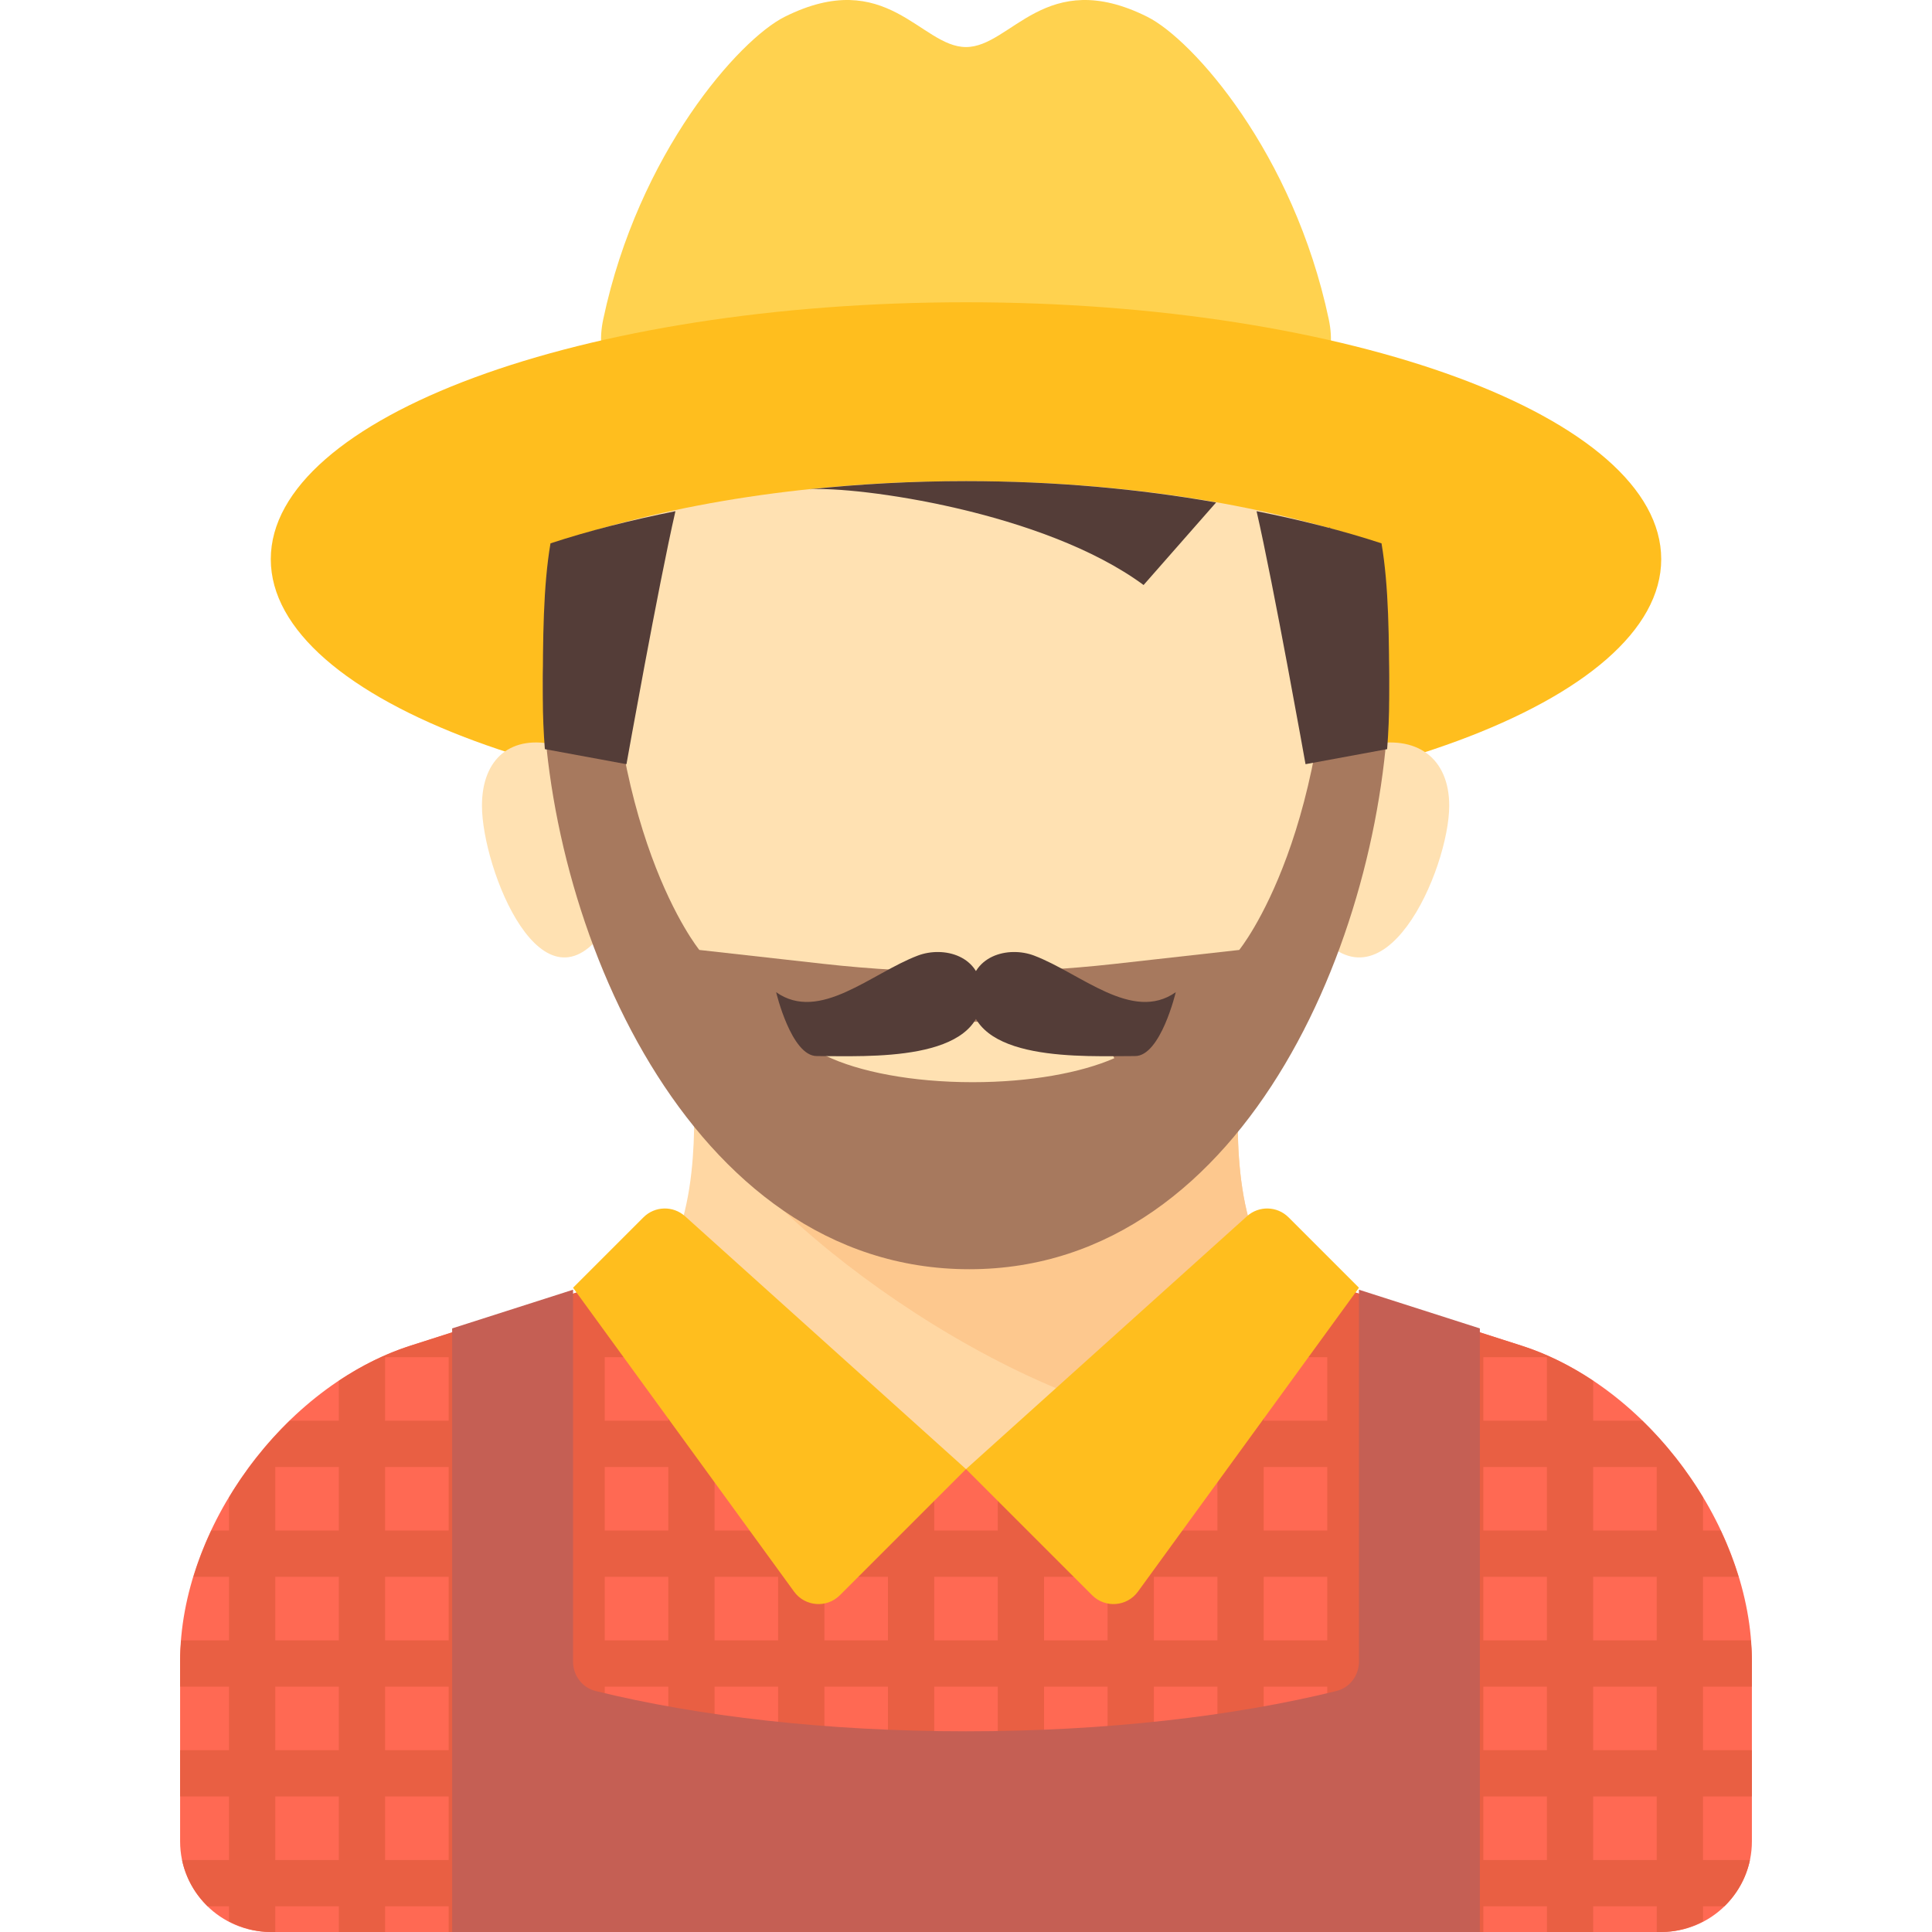
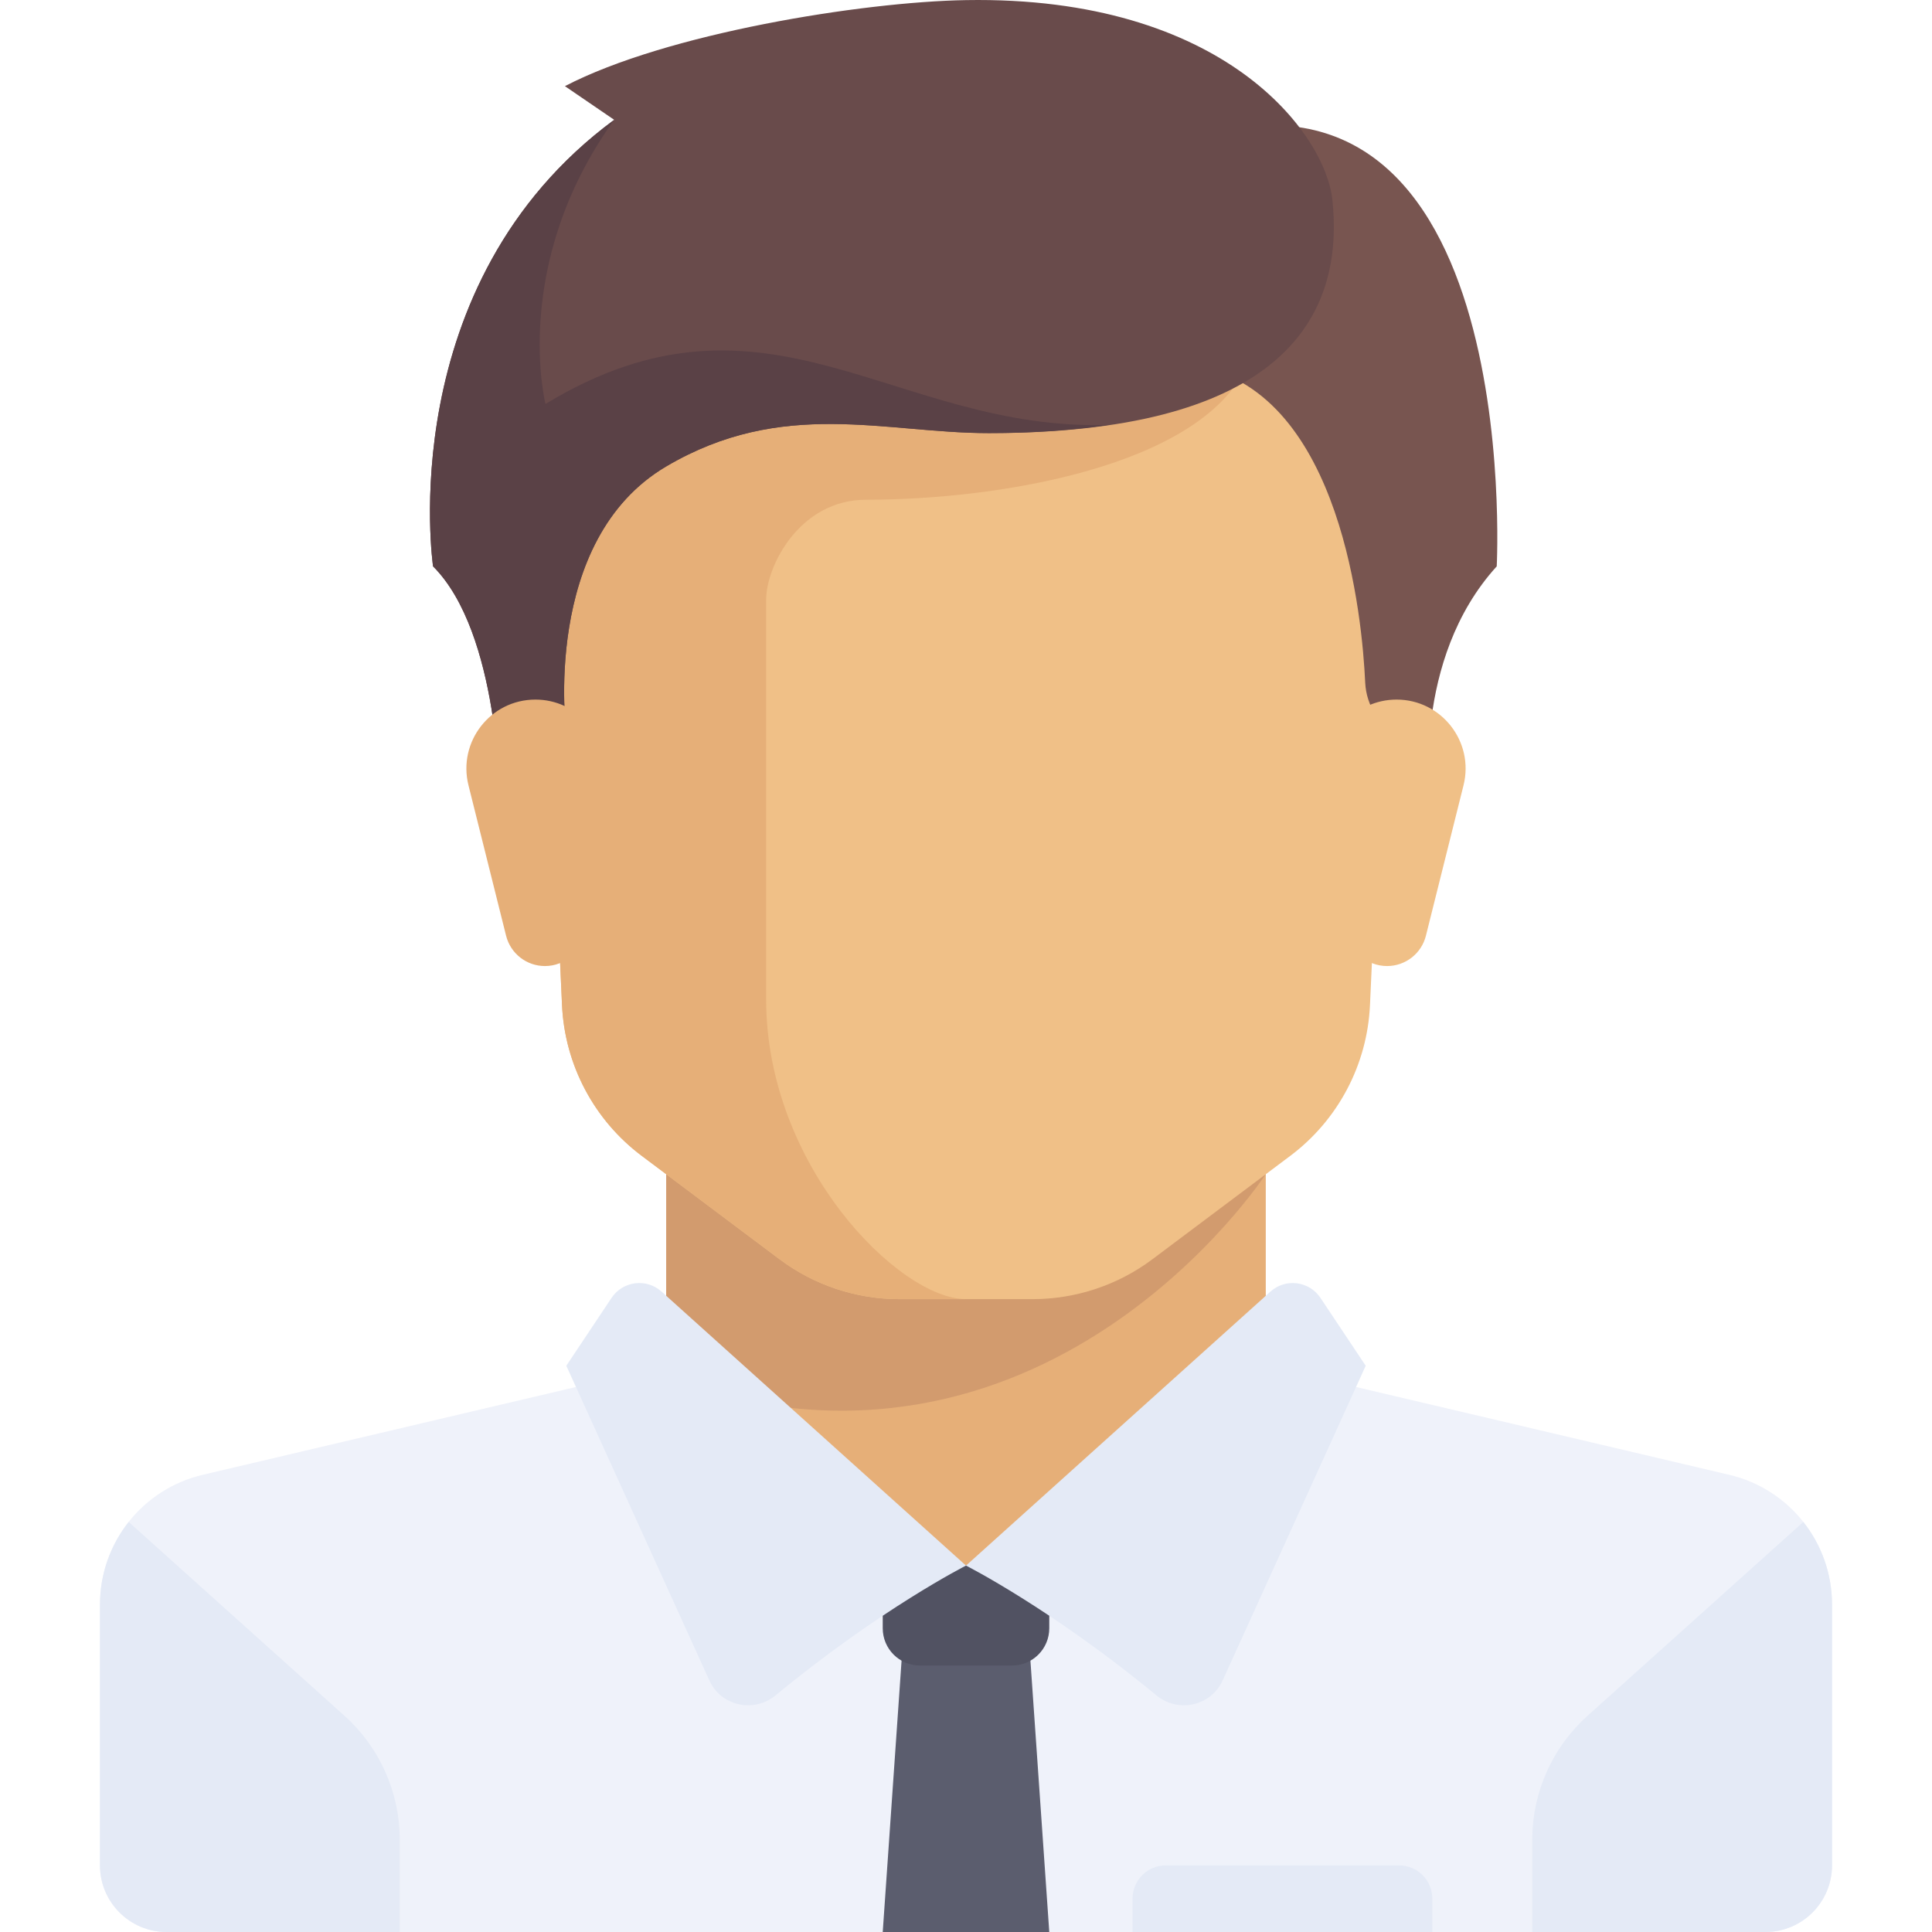
- <svg xmlns="http://www.w3.org/2000/svg" version="1.1" id="Capa_1" x="0px" y="0px" viewBox="0 0 420.592 420.592" style="enable-background:new 0 0 420.592 420.592;" xml:space="preserve">
+ <svg xmlns="http://www.w3.org/2000/svg" version="1.1" id="Layer_1" x="0px" y="0px" viewBox="0 0 512.003 512.003" style="enable-background:new 0 0 512.003 512.003;" xml:space="preserve">
+   <polygon style="fill:#E6AF78;" points="335.446,361.939 335.446,300.15 176.558,300.15 176.558,361.939 256.002,432.556 " />
+   <path style="fill:#EFF2FA;" d="M458.286,390.843l-109.229-25.701c-1.65-0.388-3.167-1.047-4.587-1.846l-88.469,51.607L170.982,360.8  c-2.201,2.072-4.933,3.612-8.036,4.343L53.717,390.844c-15.95,3.753-27.222,17.985-27.222,34.37v69.134  c0,9.751,7.904,17.654,17.654,17.654h423.702c9.751,0,17.654-7.904,17.654-17.654v-69.134  C485.507,408.828,474.235,394.595,458.286,390.843z" />
+   <path style="fill:#D29B6E;" d="M176.558,300.15v65.193c100.078,36.057,158.888-54.185,158.888-54.185v-11.009H176.558V300.15z" />
+   <path style="fill:#F0C087;" d="M141.249,97.127l7.692,169.228c0.718,15.809,8.47,30.47,21.13,39.965l36.498,27.374  c9.168,6.875,20.318,10.593,31.778,10.593h35.309c11.46,0,22.61-3.717,31.778-10.593l36.498-27.374  c12.66-9.496,20.412-24.155,21.13-39.965l7.692-169.228C370.753,97.127,141.249,97.127,141.249,97.127z" />
+   <path style="fill:#E6AF78;" d="M229.521,132.435c35.309,0,88.271-8.827,100.833-35.309H141.249l7.692,169.228  c0.718,15.809,8.47,30.469,21.131,39.965l36.498,27.374c9.168,6.875,20.318,10.593,31.778,10.593h17.654  c-17.654,0-52.963-35.309-52.963-79.444c0-21.586,0-79.444,0-105.926C203.039,150.089,211.866,132.435,229.521,132.435z" />
  <g>
-     <g>
-       <path style="fill:#FFD24F;" d="M289.26,69.466c-7.677-36.192-29.611-60.868-39.482-65.803c-22.209-11.104-29.611,6.58-39.482,6.58    s-17.273-17.685-39.482-6.58c-9.87,4.935-31.805,29.611-39.482,65.803s78.964,6.58,78.964,6.58S296.937,105.658,289.26,69.466z" />
-     </g>
-     <g>
-       <ellipse style="fill:#FFBE1E;" cx="210.296" cy="121.736" rx="151.347" ry="55.933" />
-     </g>
-     <g>
-       <path style="fill:#FFE1B2;" d="M121.247,162.233c-9.864-2.468-16.326,2.805-16.326,13.161c0,13.709,13.265,47.296,27.21,26.321    S121.247,162.233,121.247,162.233z" />
-     </g>
-     <g>
-       <path style="fill:#FFE1B2;" d="M297.67,162.233c10.767-2.468,17.821,2.805,17.821,13.161c0,13.709-14.479,47.296-29.701,26.321    S297.67,162.233,297.67,162.233z" />
-     </g>
-     <g>
-       <path style="fill:#FFD7A3;" d="M138.003,281.887c14.716-9.475,13.07-37.675,13.07-44.255h118.446c0,6.58-1.825,34.78,12.89,44.255    l-72.113,80.771L138.003,281.887z" />
-     </g>
-     <g>
-       <path style="fill:#FDC88E;" d="M256.358,310.016l26.051-28.129c-14.716-9.474-12.89-37.675-12.89-44.255H151.073    C159.571,262.065,215.78,303.984,256.358,310.016z" />
-     </g>
-     <g>
-       <path style="fill:#FF6953;" d="M361.643,420.592c10.903,0,19.741-8.838,19.741-19.741v-39.208    c0-28.954-22.562-59.864-50.138-68.687l-41.168-13.173c-22.149,16.936-53.802,40.039-79.782,40.039s-57.633-23.103-79.782-40.039    l-41.168,13.173c-27.576,8.823-50.138,39.733-50.138,68.687v39.208c0,10.903,8.838,19.741,19.741,19.741H361.643z" />
-     </g>
-     <g>
-       <path style="fill:#E95F43;" d="M380.955,404.922H370.74v-13.835h10.644v-10.074H370.74v-13.835h10.644v-5.536    c0-1.508-0.097-3.023-0.217-4.538H370.74V343.27h7.738c-1.041-3.417-2.337-6.785-3.884-10.074h-3.854v-7.216    c-3.667-6.106-8.144-11.757-13.224-16.693h-10.684v-8.691c-4.914-3.274-10.146-5.9-15.585-7.641l-23.681-7.578h-8.552v-2.737    l-8.935-2.859c-0.37,0.283-0.763,0.58-1.139,0.866v4.73h-6.266c-5.527,4.126-11.465,8.395-17.643,12.487v11.422h-13.835v-2.902    c-11.606,6.535-23.519,11.538-34.666,12.975h0.684v13.835h-13.835v-13.835h0.684c-11.148-1.437-23.061-6.441-34.667-12.976v2.902    h-13.835v-11.422c-6.178-4.092-12.116-8.361-17.643-12.487h-6.266v-4.73c-0.375-0.286-0.769-0.583-1.139-0.866l-8.935,2.859v2.737    h-8.552l-23.681,7.578c-5.439,1.74-10.671,4.366-15.585,7.641v8.691H63.077c-5.08,4.936-9.557,10.586-13.224,16.693v7.216h-3.854    c-1.546,3.289-2.842,6.656-3.884,10.074h7.738v13.835H39.425c-0.12,1.515-0.217,3.03-0.217,4.538v5.536h10.644v13.835H39.208    v10.074h10.644v13.835H39.638c0.822,3.915,2.811,7.388,5.577,10.074h4.637v3.278c2.734,1.431,5.797,2.318,9.097,2.318h0.978    v-5.596h13.835v5.596h10.075v-5.596H97.67v5.596h10.074v-5.596h13.835v5.596h10.074v-5.596h13.835v5.596h10.074v-5.596h13.835    v5.596h10.075v-5.596h13.835v5.596h10.074v-5.596h13.835v5.596h10.074v-5.596h13.835v5.596h10.074v-5.596h13.835v5.596h10.074    v-5.596h13.835v5.596h10.074v-5.596h13.835v5.596h10.074v-5.596h13.835v5.596h10.075v-5.596h13.835v5.596h0.978    c3.3,0,6.363-0.887,9.097-2.318v-3.278h4.637C378.143,412.31,380.133,408.837,380.955,404.922z M73.761,404.922H59.926v-13.835    h13.835V404.922z M73.761,381.014H59.926v-13.835h13.835V381.014z M73.761,357.105H59.926V343.27h13.835V357.105z M73.761,333.196    H59.926v-13.835h13.835V333.196z M97.67,404.922H83.835v-13.835H97.67V404.922z M97.67,381.014H83.835v-13.835H97.67V381.014z     M97.67,357.105H83.835V343.27H97.67V357.105z M97.67,333.196H83.835v-13.835H97.67V333.196z M97.67,309.287H83.835v-13.835H97.67    V309.287z M121.579,404.922h-13.835v-13.835h13.835V404.922z M121.579,381.014h-13.835v-13.835h13.835V381.014z M121.579,357.105    h-13.835V343.27h13.835V357.105z M121.579,333.196h-13.835v-13.835h13.835V333.196z M121.579,309.287h-13.835v-13.835h13.835    V309.287z M145.487,404.922h-13.835v-13.835h13.835V404.922z M145.487,381.014h-13.835v-13.835h13.835V381.014z M145.487,357.105    h-13.835V343.27h13.835V357.105z M145.487,333.196h-13.835v-13.835h13.835V333.196z M145.487,309.287h-13.835v-13.835h13.835    V309.287z M169.396,404.922h-13.835v-13.835h13.835V404.922z M169.396,381.014h-13.835v-13.835h13.835V381.014z M169.396,357.105    h-13.835V343.27h13.835V357.105z M169.396,333.196h-13.835v-13.835h13.835V333.196z M193.305,404.922H179.47v-13.835h13.835    V404.922z M193.305,381.014H179.47v-13.835h13.835V381.014z M193.305,357.105H179.47V343.27h13.835V357.105z M193.305,333.196    H179.47v-13.835h13.835V333.196z M217.213,404.922h-13.835v-13.835h13.835V404.922z M217.213,381.014h-13.835v-13.835h13.835    V381.014z M217.213,357.105h-13.835V343.27h13.835V357.105z M241.122,404.922h-13.835v-13.835h13.835V404.922z M241.122,381.014    h-13.835v-13.835h13.835V381.014z M241.122,357.105h-13.835V343.27h13.835V357.105z M241.122,333.196h-13.835v-13.835h13.835    V333.196z M265.031,404.922h-13.835v-13.835h13.835V404.922z M265.031,381.014h-13.835v-13.835h13.835V381.014z M265.031,357.105    h-13.835V343.27h13.835V357.105z M265.031,333.196h-13.835v-13.835h13.835V333.196z M288.94,404.922h-13.835v-13.835h13.835    V404.922z M288.94,381.014h-13.835v-13.835h13.835V381.014z M288.94,357.105h-13.835V343.27h13.835V357.105z M288.94,333.196    h-13.835v-13.835h13.835V333.196z M288.94,309.287h-13.835v-13.835h13.835V309.287z M312.848,404.922h-13.835v-13.835h13.835    V404.922z M312.848,381.014h-13.835v-13.835h13.835V381.014z M312.848,357.105h-13.835V343.27h13.835V357.105z M312.848,333.196    h-13.835v-13.835h13.835V333.196z M312.848,309.287h-13.835v-13.835h13.835V309.287z M336.757,404.922h-13.835v-13.835h13.835    V404.922z M336.757,381.014h-13.835v-13.835h13.835V381.014z M336.757,357.105h-13.835V343.27h13.835V357.105z M336.757,333.196    h-13.835v-13.835h13.835V333.196z M336.757,309.287h-13.835v-13.835h13.835V309.287z M360.666,404.922h-13.835v-13.835h13.835    V404.922z M360.666,381.014h-13.835v-13.835h13.835V381.014z M360.666,357.105h-13.835V343.27h13.835V357.105z M360.666,333.196    h-13.835v-13.835h13.835V333.196z" />
-     </g>
-     <g>
-       <path style="fill:#FFBE1E;" d="M210.296,319.821l-27.456,27.456c-2.859,2.859-7.596,2.487-9.975-0.783l-48.113-66.156    l15.326-15.326c2.475-2.475,6.454-2.579,9.055-0.238L210.296,319.821z" />
-     </g>
-     <g>
-       <path style="fill:#FFBE1E;" d="M210.296,319.821l27.456,27.456c2.859,2.859,7.596,2.487,9.975-0.783l48.113-66.156l-15.326-15.326    c-2.475-2.475-6.454-2.579-9.055-0.238L210.296,319.821z" />
-     </g>
-     <g>
-       <path style="fill:#FFE1B2;" d="M122.275,117.737c-1.539,9.309-1.623,20.502-1.623,33.803c0,52.696,29.526,118.446,89.645,118.446    s89.645-65.75,89.645-118.446c0-13.302-0.084-24.494-1.623-33.803c-24.117-8.127-54.708-13-88.021-13    S146.391,109.609,122.275,117.737z" />
-     </g>
-     <g>
-       <path style="fill:#A7795E;" d="M300.278,128.382c-5.267-6.759-10.916-13.704-10.916-13.704v6.58    c1.632,59.634-19.588,85.544-19.588,85.544l-27.038,3.027c-21.086,2.361-42.366,2.361-63.452,0l-27.038-3.027    c0,0-21.22-25.91-19.588-85.544v-6.58c0,0-5.649,6.944-10.916,13.704c-1.372,5.869-3.571,12.25-3.571,19.254    c0,52.696,31.536,128.671,92.839,128.671s91.41-75.975,91.41-128.671C302.421,140.632,301.651,134.251,300.278,128.382z     M191.422,222.431h39.176c5.371,0,9.976,3.273,11.982,7.944c-7.233,3.172-18.335,5.216-30.849,5.216    c-13.213,0-24.826-2.284-31.995-5.765C181.862,225.462,186.272,222.431,191.422,222.431z" />
-     </g>
-     <g>
-       <path style="fill:#543D38;" d="M213.792,216.577c0-8.689-8.431-10.656-13.983-8.55c-10.179,3.861-21.386,14.632-30.845,7.971    c0,0,3.29,13.903,8.841,13.903C188.909,229.9,213.792,231.349,213.792,216.577z" />
-     </g>
-     <g>
-       <path style="fill:#543D38;" d="M211.131,216.577c0-8.689,8.431-10.656,13.983-8.55c10.179,3.861,21.386,14.632,30.845,7.971    c0,0-3.29,13.903-8.841,13.903C236.014,229.9,211.131,231.349,211.131,216.577z" />
-     </g>
-     <g>
-       <path style="fill:#C55F54;" d="M322.162,289.191l-26.321-8.423v80.969c0,3.012-1.999,5.675-4.923,6.395    c-22.275,5.486-50.216,8.77-80.621,8.77s-58.346-3.284-80.621-8.77c-2.925-0.72-4.923-3.383-4.923-6.395v-80.969l-26.321,8.423    v131.401h223.731V289.191z" />
-     </g>
-     <g>
-       <path style="fill:#543D38;" d="M118.613,163.084l17.769,3.276c0,0,6.939-38.912,10.659-55.078    c-9.705,1.937-18.858,4.267-27.202,7.003c-1.582,9.309-1.668,20.502-1.668,33.803C118.172,155.7,118.328,159.376,118.613,163.084z    " />
-     </g>
-     <g>
-       <path style="fill:#543D38;" d="M301.979,163.084l-17.769,3.276c0,0-6.939-38.912-10.659-55.078    c9.705,1.937,18.858,4.267,27.202,7.003c1.582,9.309,1.668,20.502,1.668,33.803C302.421,155.7,302.264,159.376,301.979,163.084z" />
-     </g>
-     <g>
-       <path style="fill:#543D38;" d="M248.956,127.357l15.789-17.973c-16.762-2.964-35.121-4.647-54.449-4.647    c-11.763,0-23.16,0.637-34.079,1.781C186.539,105.812,227.158,111.282,248.956,127.357z" />
-     </g>
+     <path style="fill:#E4EAF6;" d="M91.3,454.714l-57.199-51.382c-4.793,6.069-7.603,13.706-7.603,21.882v69.134   c0,9.751,7.904,17.654,17.654,17.654h61.79v-24.454C105.941,475.021,100.618,463.084,91.3,454.714z" />
+     <path style="fill:#E4EAF6;" d="M420.705,454.714l57.199-51.382c4.793,6.069,7.603,13.706,7.603,21.882v69.134   c0,9.751-7.904,17.654-17.654,17.654h-61.79v-24.454C406.063,475.021,411.386,463.084,420.705,454.714z" />
  </g>
+   <polygon style="fill:#5B5D6E;" points="278.07,512.001 233.934,512.001 239.451,432.556 272.553,432.556 " />
+   <path style="fill:#515262;" d="M278.07,414.902h-44.136v16.613c0,5.451,4.418,9.869,9.869,9.869H268.2  c5.451,0,9.869-4.418,9.869-9.869v-16.613H278.07z" />
+   <g>
+     <path style="fill:#E4EAF6;" d="M175.319,342.287l80.684,72.615c0,0-22.596,11.407-50.48,34.398   c-5.752,4.742-14.453,2.821-17.538-3.966l-37.907-83.394l11.992-17.987C165.054,339.473,171.318,338.687,175.319,342.287z" />
+     <path style="fill:#E4EAF6;" d="M336.686,342.287l-80.684,72.615c0,0,22.596,11.407,50.48,34.398   c5.752,4.742,14.453,2.821,17.538-3.966l37.907-83.394l-11.992-17.987C346.95,339.473,340.686,338.687,336.686,342.287z" />
+   </g>
+   <path style="fill:#785550;" d="M309.516,38.647l8.275,58.48c37.775,7.555,43.219,66.837,44.003,83.769  c0.142,3.073,1.123,6.04,2.79,8.625l14.413,22.358c0,0-4.933-36.964,17.654-61.79C396.652,150.089,404.408,3.338,309.516,38.647z" />
+   <path style="fill:#F0C087;" d="M387.851,208.115l-9.965,39.861c-1.181,4.725-5.425,8.038-10.296,8.038l0,0  c-5.353,0-9.867-3.985-10.531-9.296l-5.097-40.77c-1.364-10.913,7.144-20.551,18.142-20.551h0.008  C382.008,185.398,390.736,196.575,387.851,208.115z" />
+   <path style="fill:#694B4B;" d="M149.709,22.831l13.056,8.919c-59.031,43.584-47.998,118.339-47.998,118.339  c17.654,17.654,17.654,61.79,17.654,61.79l17.654-17.654c0,0-6.813-50.998,26.481-70.617c30.895-18.206,57.928-8.827,85.513-8.827  c73.927,0,94.616-27.861,91.03-61.79c-1.856-17.556-28.698-54.126-97.098-52.963C228.397,0.497,176.558,8.855,149.709,22.831z" />
+   <path style="fill:#5A4146;" d="M144.559,107.057c0,0-9.379-36.964,18.206-75.306c-59.031,43.584-47.998,118.339-47.998,118.339  c17.654,17.654,17.654,61.79,17.654,61.79l17.654-17.654c0,0-6.813-50.998,26.481-70.617c30.895-18.206,57.928-8.827,85.513-8.827  c12.023,0,22.5-0.805,31.832-2.185C236.969,114.505,203.408,71.38,144.559,107.057z" />
+   <path style="fill:#E6AF78;" d="M124.153,208.115l9.965,39.861c1.181,4.725,5.425,8.038,10.296,8.038l0,0  c5.353,0,9.867-3.985,10.531-9.296l5.097-40.77c1.364-10.913-7.144-20.551-18.142-20.551h-0.008  C129.996,185.398,121.268,196.575,124.153,208.115z" />
+   <path style="fill:#E4EAF6;" d="M370.755,494.346h-61.79c-4.875,0-8.827,3.952-8.827,8.827v8.827h79.444v-8.827  C379.582,498.299,375.629,494.346,370.755,494.346z" />
  <g>
</g>
  <g>
</g>
  <g>
</g>
  <g>
</g>
  <g>
</g>
  <g>
</g>
  <g>
</g>
  <g>
</g>
  <g>
</g>
  <g>
</g>
  <g>
</g>
  <g>
</g>
  <g>
</g>
  <g>
</g>
  <g>
</g>
</svg>
